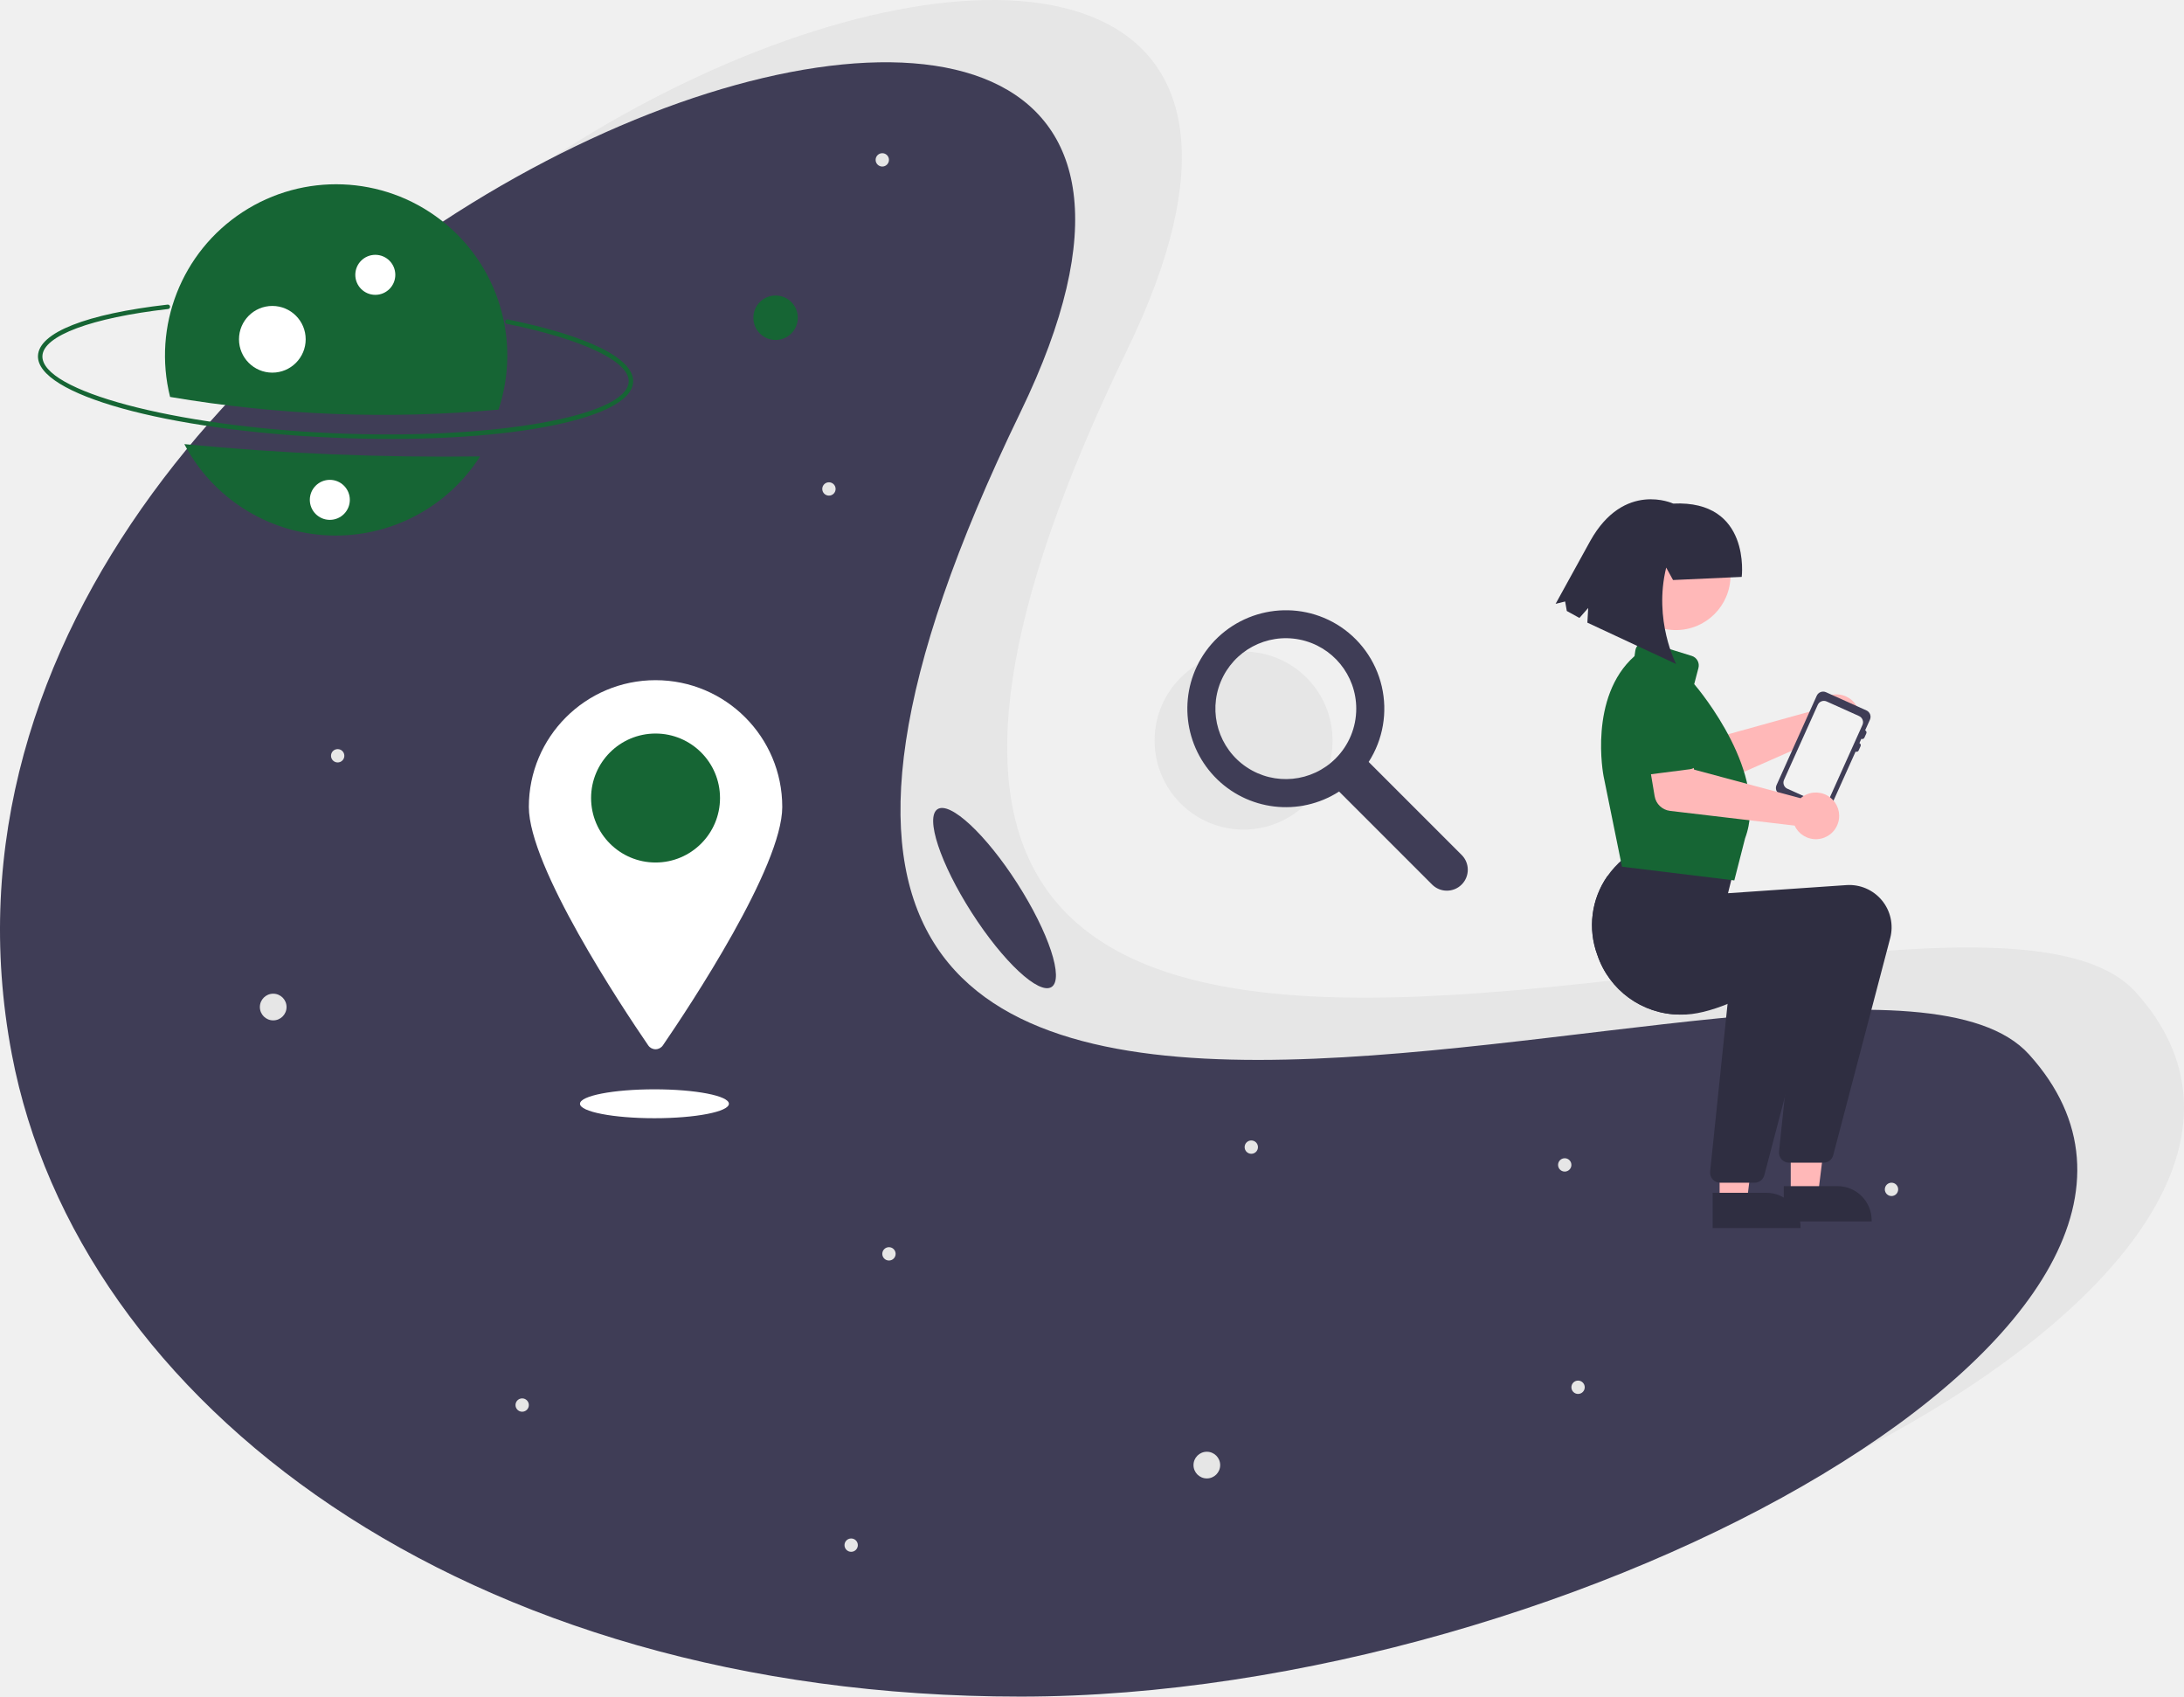
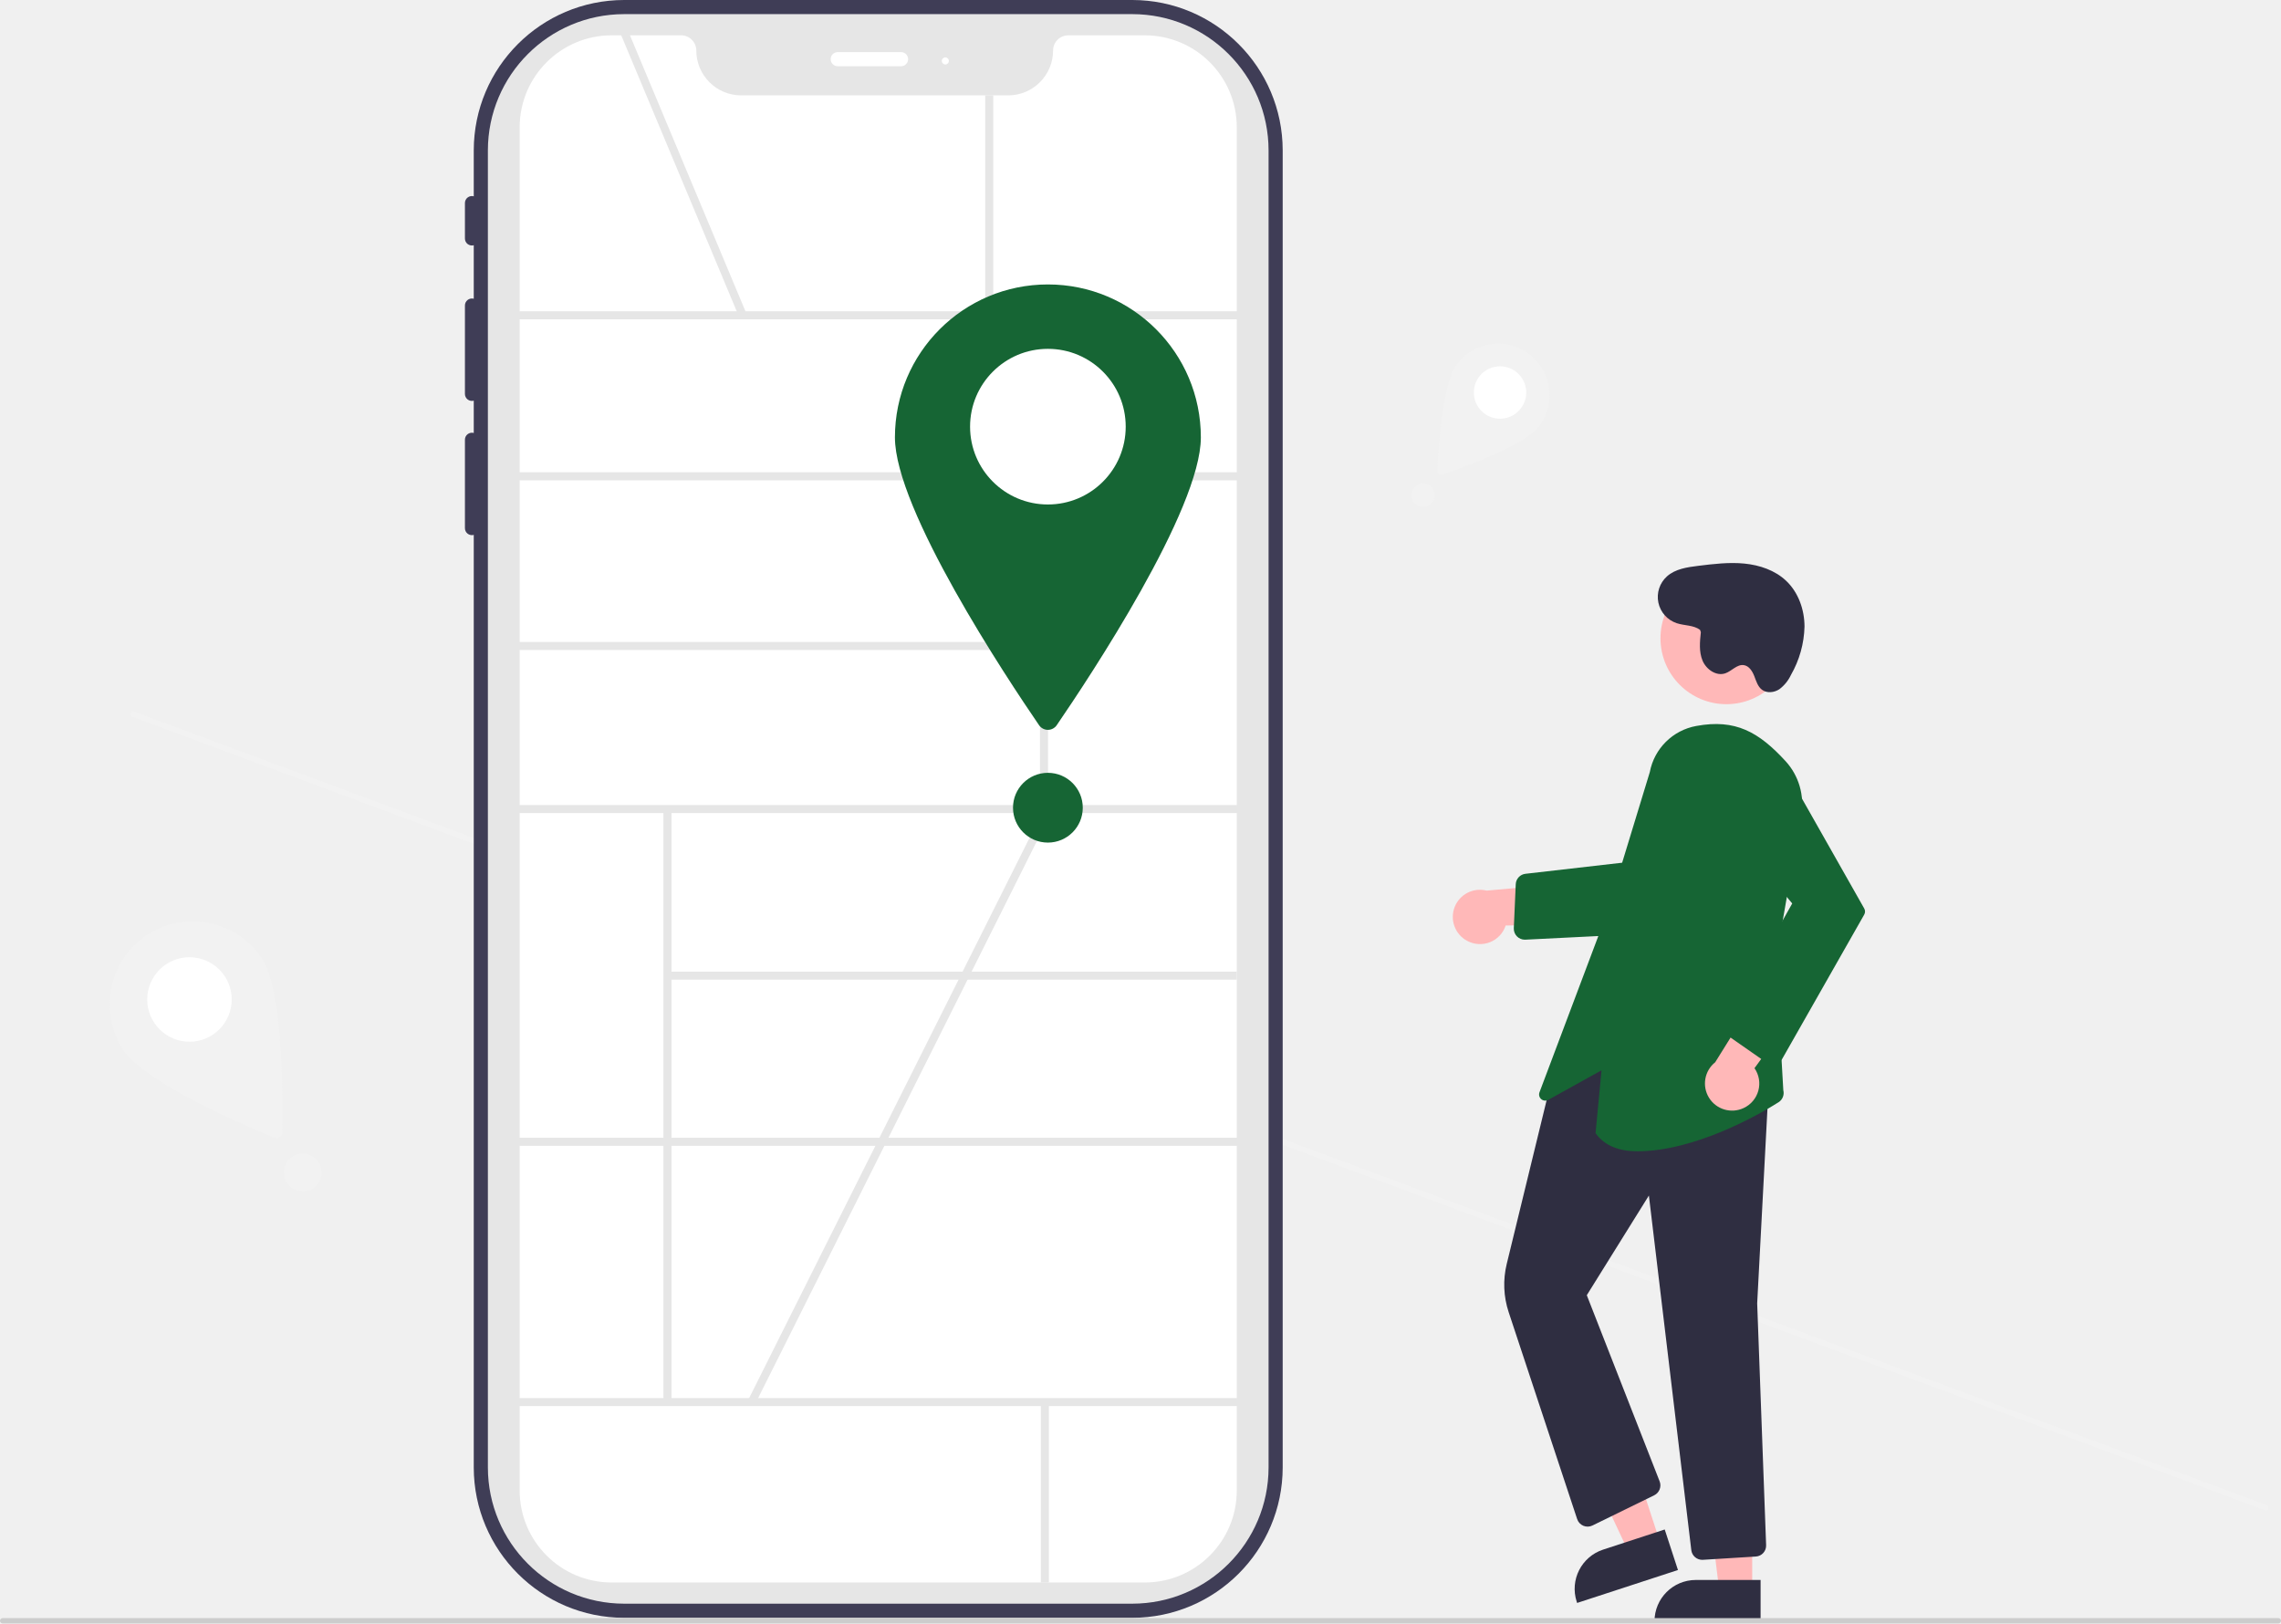
- <svg xmlns="http://www.w3.org/2000/svg" data-name="Layer 1" width="982.487" height="763.014" viewBox="0 0 982.487 763.014">
-   <circle cx="559.433" cy="333.061" r="40.03" fill="#e6e6e6" />
-   <path d="M766.295,452.995l-41.832-41.832a44.307,44.307,0,0,0-14.426-61.926,44.458,44.458,0,0,0-58.914,12.238,44.307,44.307,0,0,0,60.033,62.995l41.832,41.832A9.409,9.409,0,0,0,766.295,452.995ZM709.594,409.601a31.684,31.684,0,1,1,9.28-22.404A31.586,31.586,0,0,1,709.594,409.601Z" transform="translate(-108.7563 -68.49293)" fill="#3f3d56" />
-   <path d="M1069.529,514.699C1176.509,633.007,866.392,803.507,615.809,803.507S191.863,671.4,162.09,514.699C89.9,134.752,777.167-106.741,615.809,225.891,380.612,710.739,985.28,421.528,1069.529,514.699Z" transform="translate(-108.7563 -68.49293)" fill="#e6e6e6" />
-   <path d="M1021.529,542.699C1128.509,661.007,818.392,831.507,567.809,831.507S143.863,699.4,114.09,542.699C41.9,162.752,729.167-78.741,567.809,253.891,332.612,738.739,937.28,449.528,1021.529,542.699Z" transform="translate(-108.7563 -68.49293)" fill="#3f3d56" />
-   <path d="M258.35,265.318c-75.067-3.305-133.271-19.498-132.507-36.864.458-10.412,21.703-18.784,58.287-22.97a1,1,0,1,1,.227,1.987c-34.462,3.943-56.117,12.017-56.516,21.071-.691,15.705,59.114,31.631,130.597,34.778s132.456-7.461,133.148-23.166c.4-9.092-20.597-19.066-54.798-26.028a1,1,0,1,1,.399-1.96c36.301,7.391,56.857,17.624,56.397,28.076C392.82,257.609,333.418,268.623,258.35,265.318Z" transform="translate(-108.7563 -68.49293)" fill="#166534" />
-   <path d="M191.679,268.227a76.983,76.983,0,0,0,133.036,5.522A1211.976,1211.976,0,0,1,191.679,268.227Z" transform="translate(-108.7563 -68.49293)" fill="#166534" />
-   <path d="M333.019,252.713a76.997,76.997,0,1,0-147.749-5.706A572.233,572.233,0,0,0,333.019,252.713Z" transform="translate(-108.7563 -68.49293)" fill="#166534" />
-   <circle cx="168.834" cy="123.601" r="9" fill="#fff" />
-   <circle cx="122.513" cy="152.591" r="15" fill="#fff" />
-   <circle cx="348.905" cy="142.898" r="10" fill="#166534" />
-   <circle cx="122.905" cy="452.898" r="6" fill="#e6e6e6" />
-   <circle cx="542.905" cy="658.898" r="6" fill="#e6e6e6" />
-   <circle cx="151.905" cy="339.898" r="3" fill="#e6e6e6" />
-   <circle cx="399.905" cy="563.898" r="3" fill="#e6e6e6" />
-   <circle cx="850.905" cy="534.898" r="3" fill="#e6e6e6" />
-   <circle cx="709.905" cy="623.898" r="3" fill="#e6e6e6" />
-   <circle cx="562.905" cy="515.898" r="3" fill="#e6e6e6" />
-   <circle cx="372.905" cy="219.898" r="3" fill="#e6e6e6" />
-   <circle cx="396.905" cy="71.898" r="3" fill="#e6e6e6" />
-   <circle cx="382.905" cy="694.898" r="3" fill="#e6e6e6" />
-   <circle cx="234.905" cy="631.898" r="3" fill="#e6e6e6" />
-   <circle cx="703.905" cy="523.898" r="3" fill="#e6e6e6" />
-   <circle cx="148.374" cy="224.799" r="9" fill="#fff" />
-   <path d="M460.661,431.391c0,26.88-41.559,89.516-53.705,107.247a3.992,3.992,0,0,1-6.591,0c-12.145-17.731-53.705-80.366-53.705-107.247a57,57,0,1,1,114,0Z" transform="translate(-108.7563 -68.49293)" fill="#fff" />
-   <circle cx="294.905" cy="358.898" r="29" fill="#166534" />
-   <ellipse cx="294.405" cy="496.398" rx="33.5" ry="6.5" fill="#fff" />
-   <path d="M925.61,386.412a10.527,10.527,0,0,0-.641,1.529l-47.783,13.277-8.611-8.427L854.159,404.124,867.953,420.523a8,8,0,0,0,9.353,2.169l51.616-22.785a10.497,10.497,0,1,0-3.313-13.495Z" transform="translate(-108.7563 -68.49293)" fill="#ffb8b8" />
-   <path d="M875.502,401.996l-17.935,13.96a4.5,4.5,0,0,1-6.682-1.337L839.738,394.891a12.497,12.497,0,0,1,19.769-15.294l16.338,15.594a4.5,4.5,0,0,1-.344,6.805Z" transform="translate(-108.7563 -68.49293)" fill="#166534" />
-   <path d="M930.192,379.81l18.188,8.183a3.149,3.149,0,0,1,1.58,4.164l-2.153,4.786a1.053,1.053,0,0,1,.527,1.388l-.861,1.915a1.053,1.053,0,0,1-1.388.527l-.861,1.915a1.053,1.053,0,0,1,.527,1.388l-.861,1.915a1.053,1.053,0,0,1-1.388.527L931.871,432.362a3.149,3.149,0,0,1-4.164,1.58l-18.188-8.183a3.149,3.149,0,0,1-1.58-4.164l18.089-40.205A3.149,3.149,0,0,1,930.192,379.81Z" transform="translate(-108.7563 -68.49293)" fill="#3f3d56" />
-   <path d="M912.821,423.212l14.591,6.571a3.034,3.034,0,0,0,3.999-1.512l6.739-14.99,2.341-5.196,6.099-13.562a3.026,3.026,0,0,0-1.511-3.989l-4.587-2.068L930.477,383.964a3.021,3.021,0,0,0-3.989,1.522L920.589,398.597l-6.718,14.927-2.561,5.7A3.022,3.022,0,0,0,912.821,423.212Z" transform="translate(-108.7563 -68.49293)" fill="#f2f2f2" />
-   <polygon points="773.577 540.443 785.837 540.442 791.67 493.154 773.575 493.155 773.577 540.443" fill="#ffb8b8" />
-   <path d="M879.207,604.933l24.144-.001h.001a15.386,15.386,0,0,1,15.386,15.386v.5l-39.531.001Z" transform="translate(-108.7563 -68.49293)" fill="#2f2e41" />
-   <polygon points="805.577 537.443 817.837 537.442 823.67 490.154 805.575 490.155 805.577 537.443" fill="#ffb8b8" />
-   <path d="M911.207,601.933l24.144-.001h.001a15.386,15.386,0,0,1,15.386,15.386v.5l-39.531.001Z" transform="translate(-108.7563 -68.49293)" fill="#2f2e41" />
-   <path d="M827.341,497.971a39.41,39.41,0,0,0,36.9,26.81l.62.01c6.33.18,13.76-1.86,21.05-4.79,14.4-5.79,28.23-15.06,31.9-17.61l-6.22,59.79-2.52,24.24a4.514,4.514,0,0,0,4.48,4.97h15.53a4.505,4.505,0,0,0,4.36-3.36l25.64-97.65a19.032,19.032,0,0,0-19.71-23.83l-53.26,3.65,3.72-14.88-47.54-3.16-.14.1c-1.14.83-2.25,1.7-3.31,2.61a40.271,40.271,0,0,0-6.99,7.66A38.487,38.487,0,0,0,827.341,497.971Z" transform="translate(-108.7563 -68.49293)" fill="#2f2e41" />
-   <path d="M827.341,497.971a39.41,39.41,0,0,0,36.9,26.81,196.146,196.146,0,0,0,22.57-13.39l-.9,8.61-7.84,75.42a4.514,4.514,0,0,0,4.48,4.97h15.53a4.505,4.505,0,0,0,4.36-3.36l9.15-34.85,16.49-62.8a19.032,19.032,0,0,0-19.71-23.83l-53.26,3.65,3.72-14.88-26.98-1.79A38.487,38.487,0,0,0,827.341,497.971Z" transform="translate(-108.7563 -68.49293)" fill="#2f2e41" />
-   <path d="M838.774,458.321l-.358-.043-8.295-40.785c-.071-.354-6.852-35.533,13.937-53.924l.362-2.517a4.5,4.5,0,0,1,5.787-3.658l19.585,6.075a4.491,4.491,0,0,1,3.019,5.442l-1.904,7.242c2.64,3.1,33.715,40.512,22.89,69.335L888.949,464.439Z" transform="translate(-108.7563 -68.49293)" fill="#166534" />
-   <path d="M920.094,426.49a10.526,10.526,0,0,0-1.329.99l-47.897-12.858-3.131-11.634-18.175,2.431,3.542,21.134a8,8,0,0,0,6.951,6.622l56.032,6.619a10.497,10.497,0,1,0,4.008-13.305Z" transform="translate(-108.7563 -68.49293)" fill="#ffb8b8" />
-   <path d="M869.022,414.436,846.481,417.34a4.5,4.5,0,0,1-5.074-4.548l.43-22.655a12.497,12.497,0,0,1,24.799-3.121l6.142,21.734a4.5,4.5,0,0,1-3.756,5.686Z" transform="translate(-108.7563 -68.49293)" fill="#166534" />
-   <circle cx="753.921" cy="258.804" r="24.561" fill="#ffb8b8" />
-   <path d="M861.385,329.348l-3.075-5.6c-5.825,23.732,4.464,43.373,4.464,43.373l-39.932-18.601.38-6.6-3.951,4.484-5.677-3.129-.75-4.281-4.286,1.062,15.644-28.387c15.182-27.013,37.255-16.7,37.255-16.7,35.115-1.669,30.827,32.975,30.827,32.975Z" transform="translate(-108.7563 -68.49293)" fill="#2f2e41" />
-   <ellipse cx="556.161" cy="472.391" rx="12.179" ry="47.5" transform="translate(-275.7517 306.3624) rotate(-32.66242)" fill="#3f3d56" />
+ <svg xmlns="http://www.w3.org/2000/svg" data-name="Layer 1" width="850" height="605" viewBox="0 0 850 605">
+   <path d="M1020.318,709.716a1.003,1.003,0,0,1-1.286.588L224.271,414.57a1,1,0,0,1,.697-1.874l794.761,295.735A1.003,1.003,0,0,1,1020.318,709.716Z" transform="translate(-175 -147.5)" fill="#f2f2f2" />
+   <path d="M596.955,147.5H407.575a56.097,56.097,0,0,0-56.033,56.033V220.651a2.601,2.601,0,0,0-3.291,2.54v13.164a2.601,2.601,0,0,0,3.291,2.54v19.932a2.601,2.601,0,0,0-3.291,2.54v32.909a2.601,2.601,0,0,0,3.291,2.54v12.033a2.601,2.601,0,0,0-3.291,2.54v32.909a2.601,2.601,0,0,0,3.291,2.54V694.359a56.097,56.097,0,0,0,56.033,56.033H596.955a56.097,56.097,0,0,0,56.033-56.033V203.533A56.097,56.097,0,0,0,596.955,147.5Zm44.186,546.859a44.236,44.236,0,0,1-44.186,44.186H407.575A44.236,44.236,0,0,1,363.389,694.359V203.533A44.236,44.236,0,0,1,407.575,159.347H596.955a44.236,44.236,0,0,1,44.186,44.186Z" transform="translate(-175 -147.5)" fill="#3f3d56" />
+   <path d="M596.955,745.127H407.575A50.826,50.826,0,0,1,356.807,694.359V203.533A50.826,50.826,0,0,1,407.575,152.765H596.955a50.826,50.826,0,0,1,50.768,50.768V694.359A50.826,50.826,0,0,1,596.955,745.127Z" transform="translate(-175 -147.5)" fill="#e6e6e6" />
+   <path d="M601.634,737.229H402.895A34.28,34.28,0,0,1,368.654,702.988V194.904a34.28,34.28,0,0,1,34.241-34.241H428.813a5.666,5.666,0,0,1,5.659,5.659A16.737,16.737,0,0,0,451.191,183.042h99.515A16.737,16.737,0,0,0,567.425,166.323a5.666,5.666,0,0,1,5.659-5.659h28.55a34.28,34.28,0,0,1,34.241,34.241V702.988A34.28,34.28,0,0,1,601.634,737.229Z" transform="translate(-175 -147.5)" fill="#fff" />
+   <path d="M510.821,172.182H487.127a2.633,2.633,0,0,1,0-5.265h23.694a2.633,2.633,0,0,1,0,5.265Z" transform="translate(-175 -147.5)" fill="#fff" />
+   <circle cx="352.276" cy="22.707" r="1.316" fill="#fff" />
+   <rect x="186.99" y="116" width="280.287" height="3" fill="#e6e6e6" />
+   <rect x="186.99" y="176" width="280.287" height="3" fill="#e6e6e6" />
+   <rect x="186.99" y="300" width="280.287" height="3" fill="#e6e6e6" />
+   <rect x="186.99" y="424" width="280.287" height="3" fill="#e6e6e6" />
+   <rect x="186.99" y="521" width="280.287" height="3" fill="#e6e6e6" />
+   <rect x="387.541" y="117.5" width="3" height="184" fill="#e6e6e6" />
+   <rect x="247.227" y="301.446" width="3" height="221.054" fill="#e6e6e6" />
+   <rect x="248.727" y="362.083" width="212.149" height="3" fill="#e6e6e6" />
+   <rect x="387.864" y="522.5" width="3" height="67.229" fill="#e6e6e6" />
+   <rect x="193.154" y="239.229" width="195.387" height="3" fill="#e6e6e6" />
+   <rect x="428.182" y="154.908" width="3" height="114.531" transform="translate(-223.5996 34.82579) rotate(-22.7088)" fill="#e6e6e6" />
+   <rect x="367.132" y="35.541" width="3" height="81.959" fill="#e6e6e6" />
+   <path d="M622.49,310.5c0,26.88-41.559,89.516-53.705,107.247a3.992,3.992,0,0,1-6.591,0C550.05,400.016,508.49,337.38,508.49,310.5a57,57,0,0,1,114,0Z" transform="translate(-175 -147.5)" fill="#166534" />
+   <circle cx="390.49" cy="159" r="29" fill="#fff" />
+   <rect x="387.328" y="558.75" width="245.382" height="3" transform="translate(-394.2536 618.0815) rotate(-63.41202)" fill="#e6e6e6" />
+   <path d="M721.759,498.13a10.056,10.056,0,0,0,14.317-5.725l35.73-.618-10.489-15.323-32.321,2.936a10.11,10.11,0,0,0-7.236,18.731Z" transform="translate(-175 -147.5)" fill="#ffb8b8" />
+   <path d="M743.208,497.684a4.101,4.101,0,0,1-4.097-4.281l.722-16.384a4.082,4.082,0,0,1,3.629-3.893l41.391-4.747-1.387,27.302-40.055,1.997Q743.309,497.684,743.208,497.684Z" transform="translate(-175 -147.5)" fill="#166534" />
+   <polygon points="618.618 574.755 606.964 578.561 586.737 535.421 603.937 529.804 618.618 574.755" fill="#ffb8b8" />
+   <path d="M800.28,732.581,762.703,744.854l-.155-.475a15.386,15.386,0,0,1,9.849-19.403l.001-0L795.348,717.479Z" transform="translate(-175 -147.5)" fill="#2f2e41" />
+   <polygon points="652.944 592.796 640.684 592.795 634.852 545.507 652.946 545.508 652.944 592.796" fill="#ffb8b8" />
+   <path d="M831.071,752.18,791.54,752.179v-.5a15.386,15.386,0,0,1,15.386-15.386h.001l24.144.001Z" transform="translate(-175 -147.5)" fill="#2f2e41" />
+   <path d="M809.323,728.787a4.103,4.103,0,0,1-4.068-3.612l-15.807-132.145-23.138,37.143,27.148,69.377a4.125,4.125,0,0,1-2.016,5.178l-23.03,11.27a4.1,4.1,0,0,1-5.694-2.395l-25.522-77.108a32.578,32.578,0,0,1-.725-17.969l16.502-67.722.193-.105,37.199-20.376.213.078,43.808,15.989-4.585,86.817,3.331,90.108a4.077,4.077,0,0,1-3.844,4.244L809.58,728.779C809.494,728.784,809.408,728.787,809.323,728.787Z" transform="translate(-175 -147.5)" fill="#2f2e41" />
+   <path d="M785.192,576.536c-6.545,0-12.059-1.864-15.509-6.604l-.111-.152,2.232-23.426-19.855,11.021a2.3,2.3,0,0,1-3.269-2.821l24.762-65.759L789.791,435.228a21.536,21.536,0,0,1,17.358-17.196h0c14.565-2.675,23.24,2.239,33.257,13.145a23.585,23.585,0,0,1,5.826,19.896l-9.476,54.161,2.784,48.561a4.095,4.095,0,0,1-1.777,4.469C830.018,563.193,806.27,576.534,785.192,576.536Z" transform="translate(-175 -147.5)" fill="#166534" />
+   <circle cx="643.328" cy="237.86" r="24.561" fill="#ffb8b8" />
+   <path d="M824.725,560.438a10.056,10.056,0,0,0,4.072-14.872l21.064-28.867-18.549-.88-17.159,27.547a10.11,10.11,0,0,0,10.572,17.071Z" transform="translate(-175 -147.5)" fill="#ffb8b8" />
+   <path d="M836.133,544.148a4.105,4.105,0,0,1-2.925-.696l-13.945-9.724a4.083,4.083,0,0,1-1.229-5.371l24.826-44.171-24.969-30.056A14.783,14.783,0,1,1,842.125,437.396l27.57,48.661a2.31,2.31,0,0,1-.001,2.27l-30.575,53.788a4.109,4.109,0,0,1-2.661,1.973C836.35,544.113,836.242,544.133,836.133,544.148Z" transform="translate(-175 -147.5)" fill="#166534" />
+   <path d="M808.512,382.224c-2.431-1.814-5.796-1.531-8.676-2.482a10.3,10.3,0,0,1-3.645-17.452c3.111-2.788,7.537-3.42,11.682-3.93,5.68-.699,11.414-1.398,17.11-.843s11.428,2.479,15.591,6.406c4.59,4.329,6.851,10.773,6.865,17.083a38.084,38.084,0,0,1-5.062,18.034,14.134,14.134,0,0,1-4.292,5.294c-1.916,1.265-4.616,1.595-6.461.23-1.595-1.18-2.178-3.248-2.899-5.097s-1.95-3.818-3.913-4.103c-2.529-.367-4.458,2.204-6.87,3.045-3.374,1.177-7.123-1.426-8.499-4.724s-1.014-7.029-.628-10.582" transform="translate(-175 -147.5)" fill="#2f2e41" />
+   <path d="M1025,751.5a1.003,1.003,0,0,1-1,1H176a1,1,0,0,1,0-2h848A1.003,1.003,0,0,1,1025,751.5Z" transform="translate(-175 -147.5)" fill="#ccc" />
+   <circle cx="390.49" cy="301" r="13" fill="#166534" />
+   <path d="M748.51,306.361c-5.429,7.236-29.268,15.702-36.118,18.022a1.343,1.343,0,0,1-1.774-1.331c.312-7.226,1.776-32.481,7.205-39.717a19.183,19.183,0,1,1,30.687,23.026Z" transform="translate(-175 -147.5)" fill="#f2f2f2" />
+   <circle cx="558.974" cy="146.271" r="9.76" fill="#fff" />
+   <circle cx="530.293" cy="184.496" r="4.375" fill="#f2f2f2" />
+   <path d="M272.677,504.84c7.989,12.206,7.734,53,7.489,64.661a2.166,2.166,0,0,1-2.993,1.959c-10.785-4.442-48.273-20.532-56.262-32.738a30.934,30.934,0,1,1,51.766-33.882Z" transform="translate(-175 -147.5)" fill="#f2f2f2" />
+   <circle cx="70.605" cy="372.465" r="15.739" fill="#fff" />
+   <circle cx="112.81" cy="436.946" r="7.055" fill="#f2f2f2" />
</svg>
